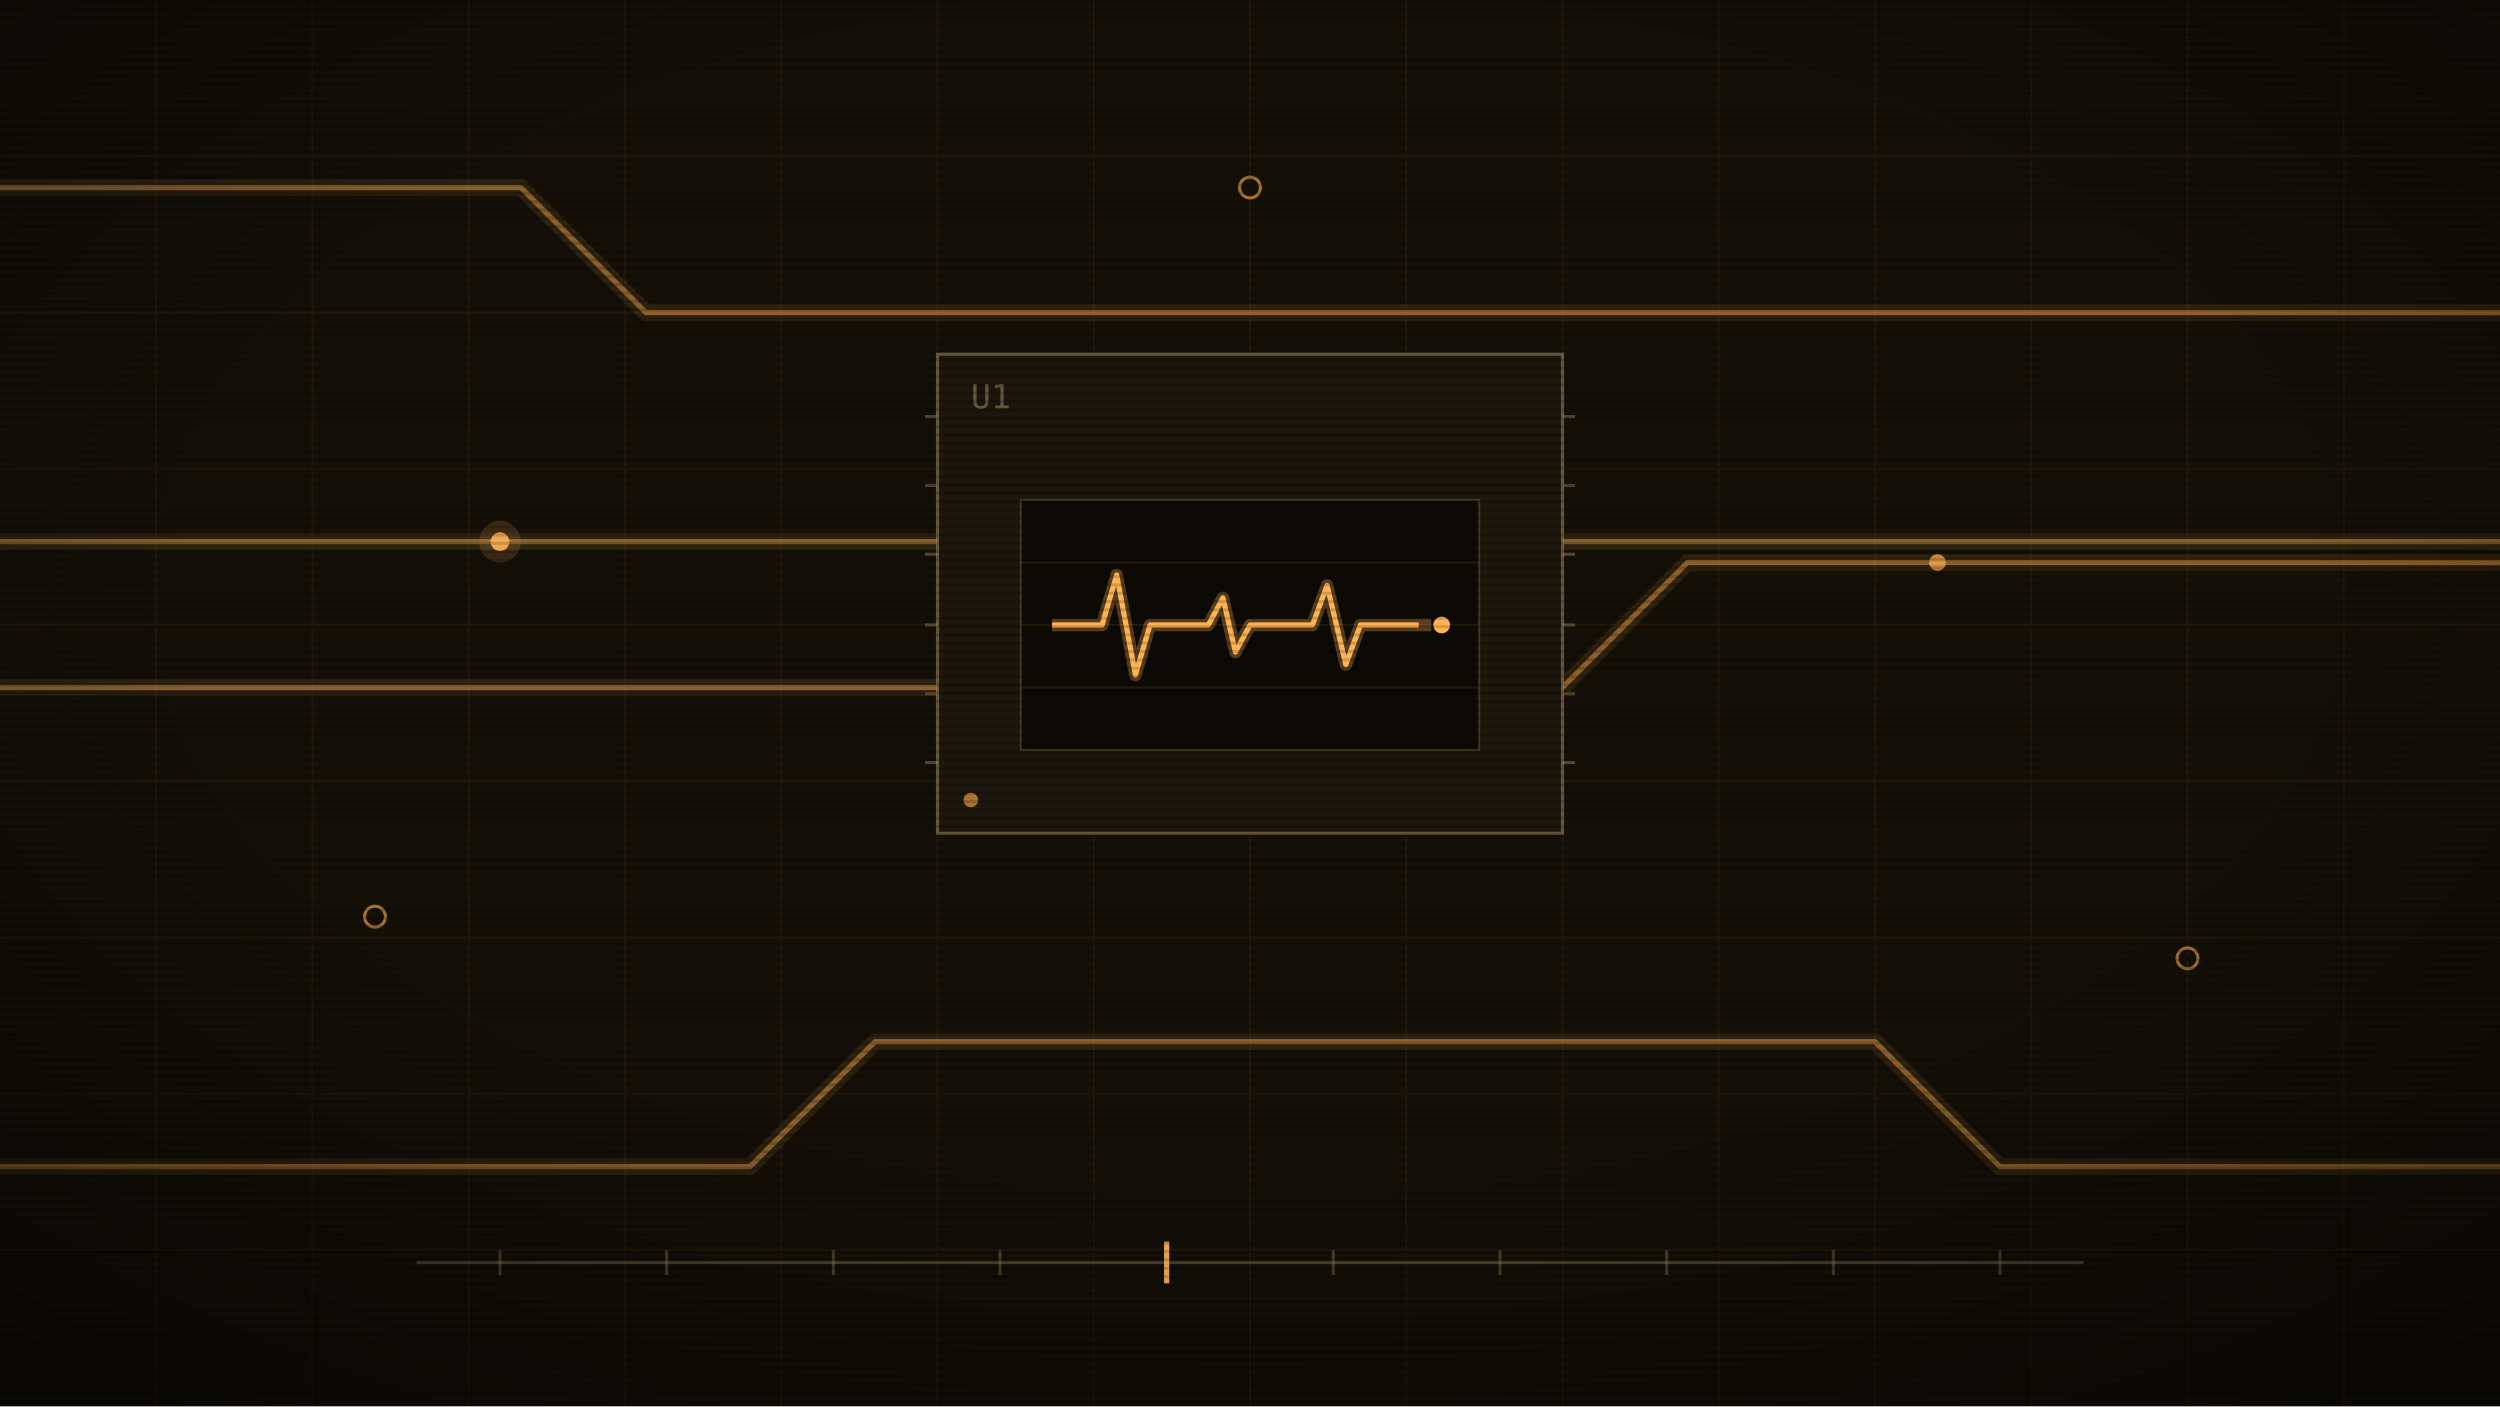
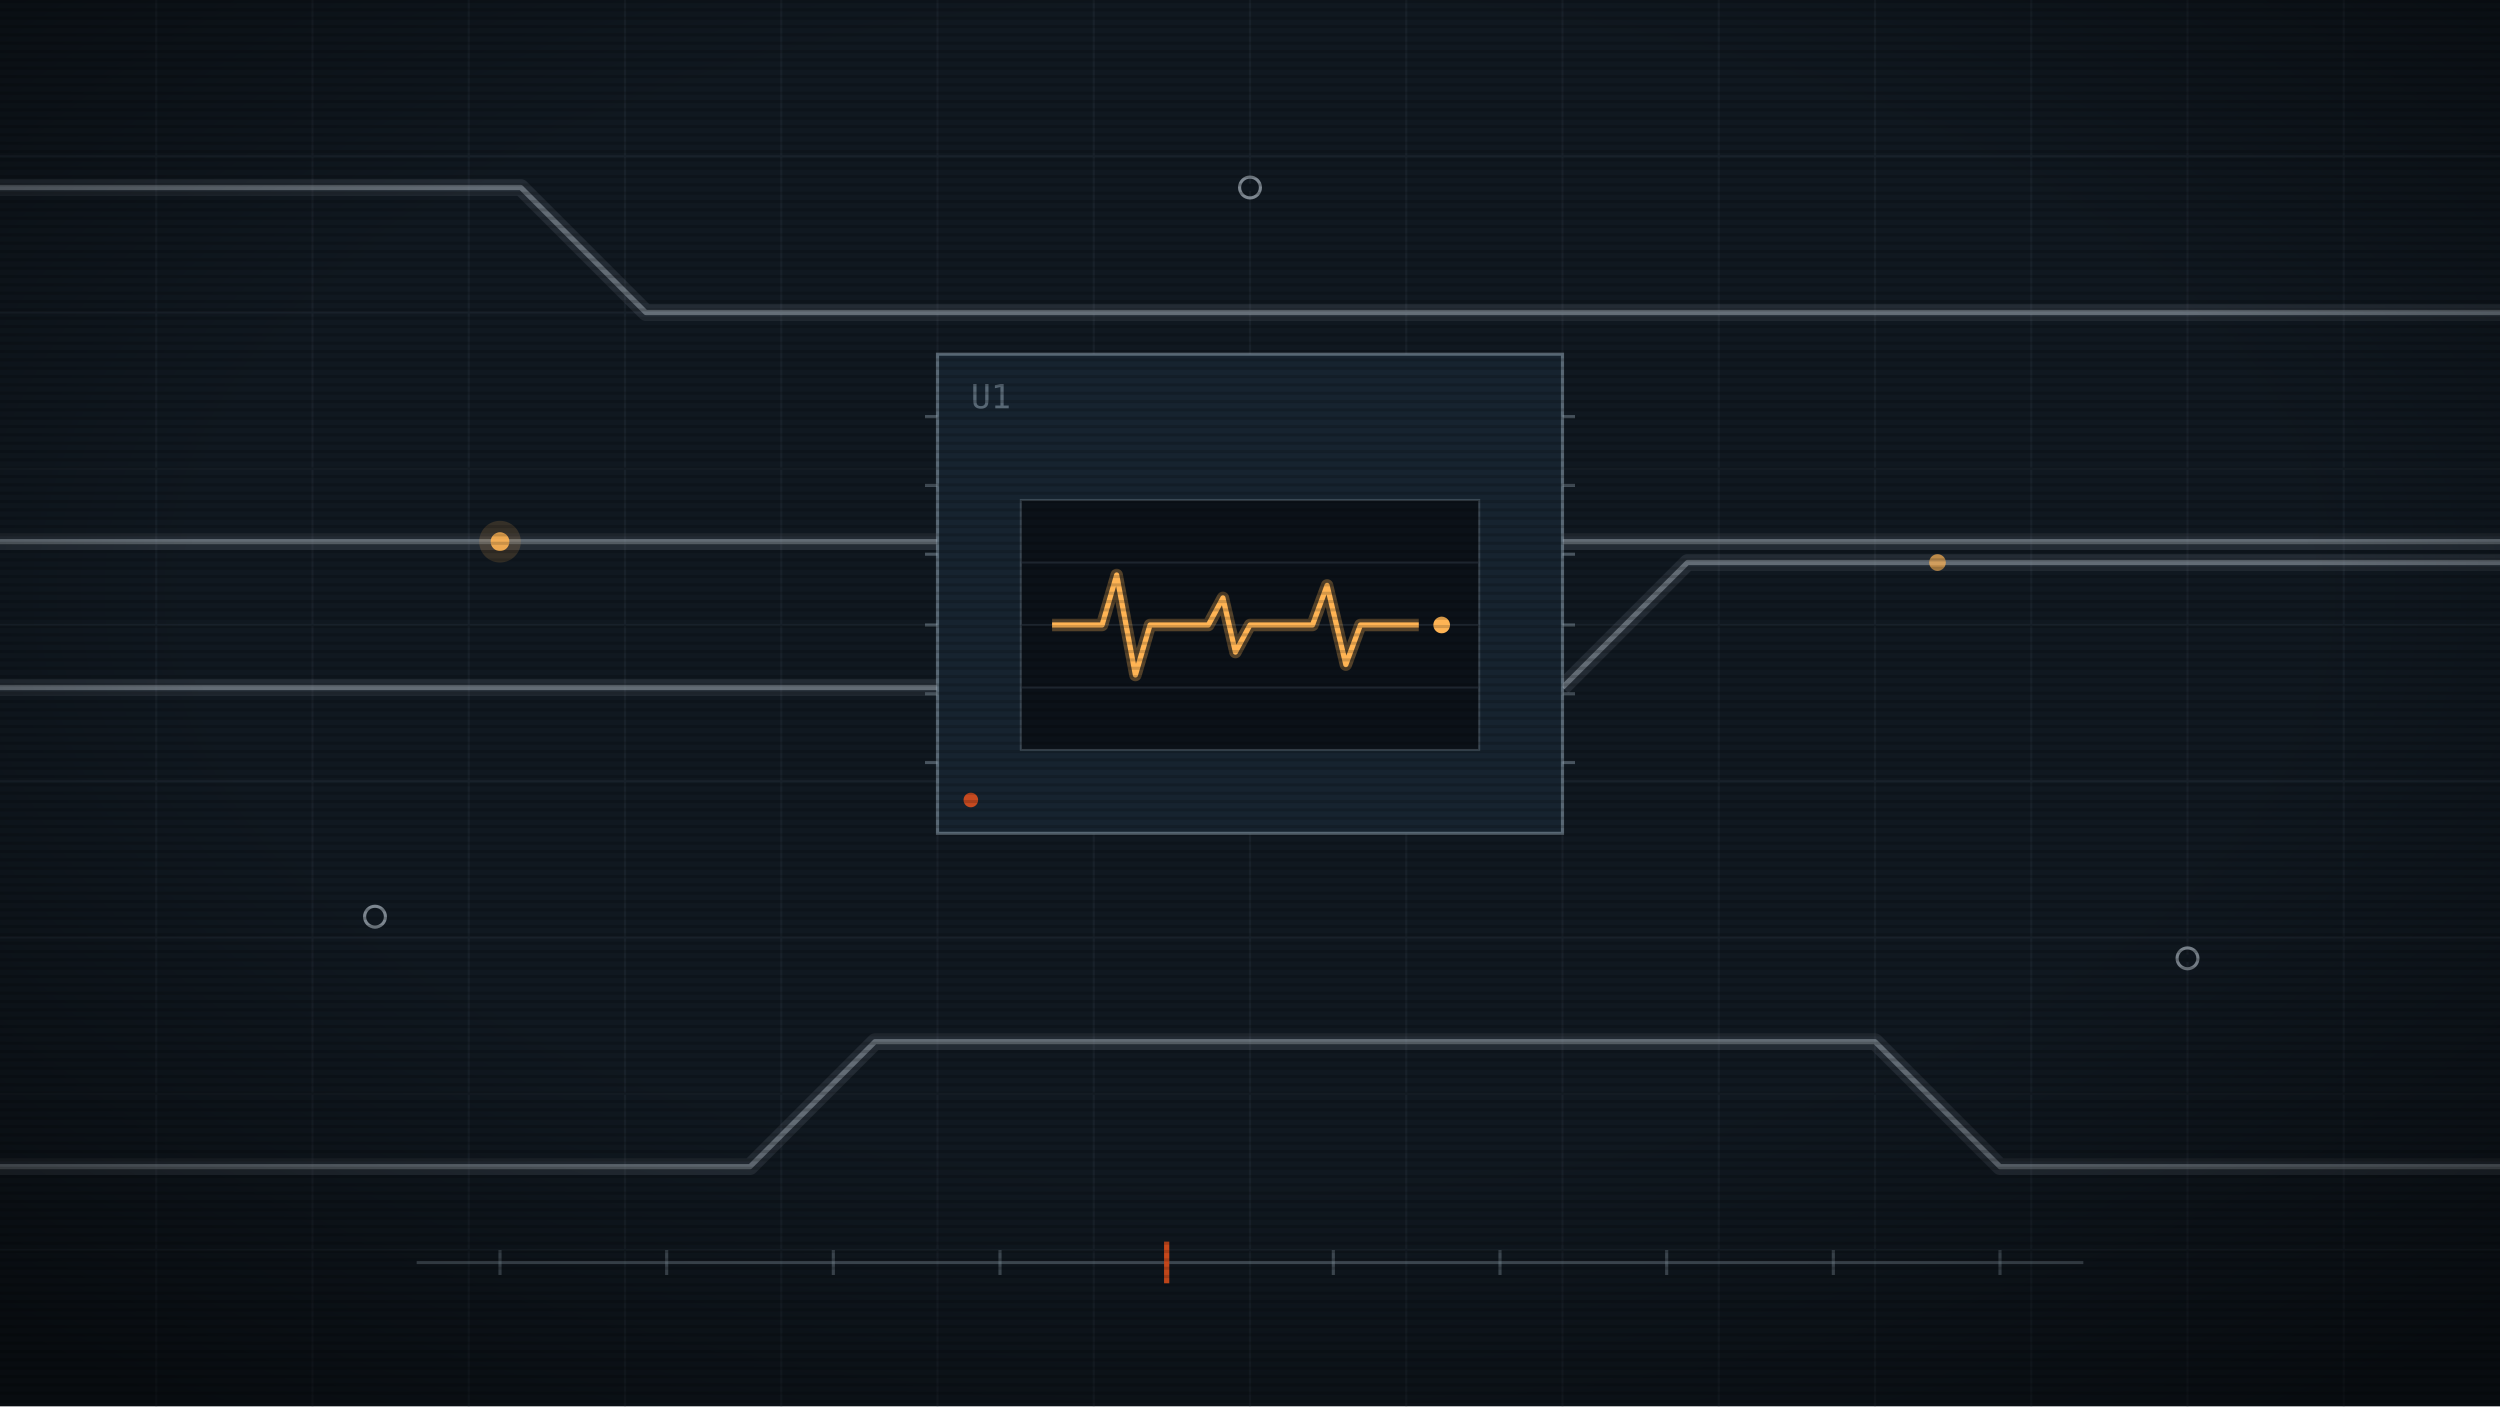
<svg xmlns="http://www.w3.org/2000/svg" viewBox="0 0 1200 675">
  <defs>
    <radialGradient id="vig" cx="50%" cy="42%" r="72%">
      <stop offset="58%" stop-color="#000" stop-opacity="0" />
      <stop offset="100%" stop-color="#000" stop-opacity="0.5" />
    </radialGradient>
    <pattern id="scan" width="4" height="4" patternUnits="userSpaceOnUse">
      <rect width="4" height="1.5" fill="#000" opacity="0.16" />
    </pattern>
    <g id="traces" fill="none" stroke-linejoin="round">
      <path d="M-10 260 H450" />
      <path d="M-10 330 H450" />
      <path d="M750 260 H1210" />
      <path d="M750 330 L810 270 H1210" />
      <path d="M-10 560 H360 L420 500 H900 L960 560 H1210" />
      <path d="M-10 90 H250 L310 150 H1210" />
    </g>
  </defs>
-   <rect width="1200" height="675" fill="#141008" />
-   <path stroke="#c98a3d" stroke-opacity="0.07" stroke-width="1" fill="none" d="M75 0V675M150 0V675M225 0V675M300 0V675M375 0V675M450 0V675M525 0V675M600 0V675M675 0V675M750 0V675M825 0V675M900 0V675M975 0V675M1050 0V675M1125 0V675M0 75H1200M0 150H1200M0 225H1200M0 300H1200M0 375H1200M0 450H1200M0 525H1200M0 600H1200" />
-   <use href="#traces" stroke="#c98a3d" stroke-opacity="0.14" stroke-width="8" />
-   <use href="#traces" stroke="#c98a3d" stroke-opacity="0.6" stroke-width="2.5" />
-   <rect x="450" y="170" width="300" height="230" fill="#1d160c" stroke="#a08c5f" stroke-opacity="0.55" stroke-width="1.5" />
-   <g stroke="#a08c5f" stroke-opacity="0.45" stroke-width="1.5" fill="none">
+   <rect width="1200" height="675" fill="#101820" />
+   <path stroke="#2A333D" stroke-opacity="0.35" stroke-width="1" fill="none" d="M75 0V675M150 0V675M225 0V675M300 0V675M375 0V675M450 0V675M525 0V675M600 0V675M675 0V675M750 0V675M825 0V675M900 0V675M975 0V675M1050 0V675M1125 0V675M0 75H1200M0 150H1200M0 225H1200M0 300H1200M0 375H1200M0 450H1200M0 525H1200M0 600H1200" />
+   <use href="#traces" stroke="#98A2AC" stroke-opacity="0.14" stroke-width="8" />
+   <use href="#traces" stroke="#98A2AC" stroke-opacity="0.55" stroke-width="2.5" />
+   <rect x="450" y="170" width="300" height="230" fill="#16232F" stroke="#8FA0AE" stroke-opacity="0.55" stroke-width="1.5" />
+   <g stroke="#8FA0AE" stroke-opacity="0.45" stroke-width="1.5" fill="none">
    <path d="M444 200 H450 M444 233 H450 M444 266 H450 M444 300 H450 M444 333 H450 M444 366 H450" />
    <path d="M750 200 H756 M750 233 H756 M750 266 H756 M750 300 H756 M750 333 H756 M750 366 H756" />
  </g>
-   <circle cx="466" cy="384" r="3.5" fill="#c98a3d" fill-opacity="0.8" />
-   <text x="466" y="196" fill="#a08c5f" fill-opacity="0.55" font-family="Geist Mono, monospace" font-size="16">U1</text>
-   <rect x="490" y="240" width="220" height="120" fill="#0d0a06" stroke="#a08c5f" stroke-opacity="0.3" stroke-width="1" />
-   <g stroke="#c98a3d" stroke-opacity="0.12" stroke-width="1">
+   <circle cx="466" cy="384" r="3.5" fill="#D94F1E" fill-opacity="0.9" />
+   <text x="466" y="196" fill="#8FA0AE" fill-opacity="0.55" font-family="IBM Plex Mono, monospace" font-size="16">U1</text>
+   <rect x="490" y="240" width="220" height="120" fill="#0B1118" stroke="#8FA0AE" stroke-opacity="0.3" stroke-width="1" />
+   <g stroke="#2A333D" stroke-opacity="0.6" stroke-width="1">
    <path d="M490 270 H710 M490 300 H710 M490 330 H710" />
  </g>
-   <path d="M505 300 h24 l7-24 l9 48 l7-24 h28 l7-13 l6 26 l7-13 h30 l7-19 l9 38 l7-19 h28 l6 0" fill="none" stroke="#ffb454" stroke-opacity="0.3" stroke-width="6" stroke-linejoin="round" />
-   <path d="M505 300 h24 l7-24 l9 48 l7-24 h28 l7-13 l6 26 l7-13 h30 l7-19 l9 38 l7-19 h28" fill="none" stroke="#ffb454" stroke-width="2.5" stroke-linejoin="round" />
-   <circle cx="692" cy="300" r="4" fill="#ffb454" />
-   <g stroke="#a08c5f" stroke-opacity="0.4" stroke-width="1.5">
+   <path d="M505 300 h24 l7-24 l9 48 l7-24 h28 l7-13 l6 26 l7-13 h30 l7-19 l9 38 l7-19 h28" fill="none" stroke="#FFB454" stroke-opacity="0.3" stroke-width="6" stroke-linejoin="round" />
+   <path d="M505 300 h24 l7-24 l9 48 l7-24 h28 l7-13 l6 26 l7-13 h30 l7-19 l9 38 l7-19 h28" fill="none" stroke="#FFB454" stroke-width="2.5" stroke-linejoin="round" />
+   <circle cx="692" cy="300" r="4" fill="#FFB454" />
+   <g stroke="#8FA0AE" stroke-opacity="0.4" stroke-width="1.5">
    <path d="M240 600 V612 M320 600 V612 M400 600 V612 M480 600 V612 M560 600 V612 M640 600 V612 M720 600 V612 M800 600 V612 M880 600 V612 M960 600 V612" />
    <path d="M200 606 H1000" />
  </g>
-   <path d="M560 596 V616" stroke="#ffb454" stroke-width="2.5" />
-   <g fill="none" stroke="#c98a3d" stroke-opacity="0.8" stroke-width="1.5">
+   <path d="M560 596 V616" stroke="#D94F1E" stroke-width="2.5" />
+   <g fill="none" stroke="#98A2AC" stroke-opacity="0.8" stroke-width="1.5">
    <circle cx="180" cy="440" r="5" />
    <circle cx="1050" cy="460" r="5" />
    <circle cx="600" cy="90" r="5" />
  </g>
-   <g fill="#141008">
+   <g fill="#101820">
    <circle cx="180" cy="440" r="1.8" />
    <circle cx="1050" cy="460" r="1.8" />
    <circle cx="600" cy="90" r="1.8" />
  </g>
-   <g fill="#ffb454">
+   <g fill="#FFB454">
    <circle cx="240" cy="260" r="4.5" opacity="0.9" />
    <circle cx="930" cy="270" r="4" opacity="0.7" />
  </g>
-   <circle cx="240" cy="260" r="10" fill="#ffb454" opacity="0.16" />
+   <circle cx="240" cy="260" r="10" fill="#FFB454" opacity="0.16" />
  <rect width="1200" height="675" fill="url(#scan)" />
  <rect width="1200" height="675" fill="url(#vig)" />
</svg>
